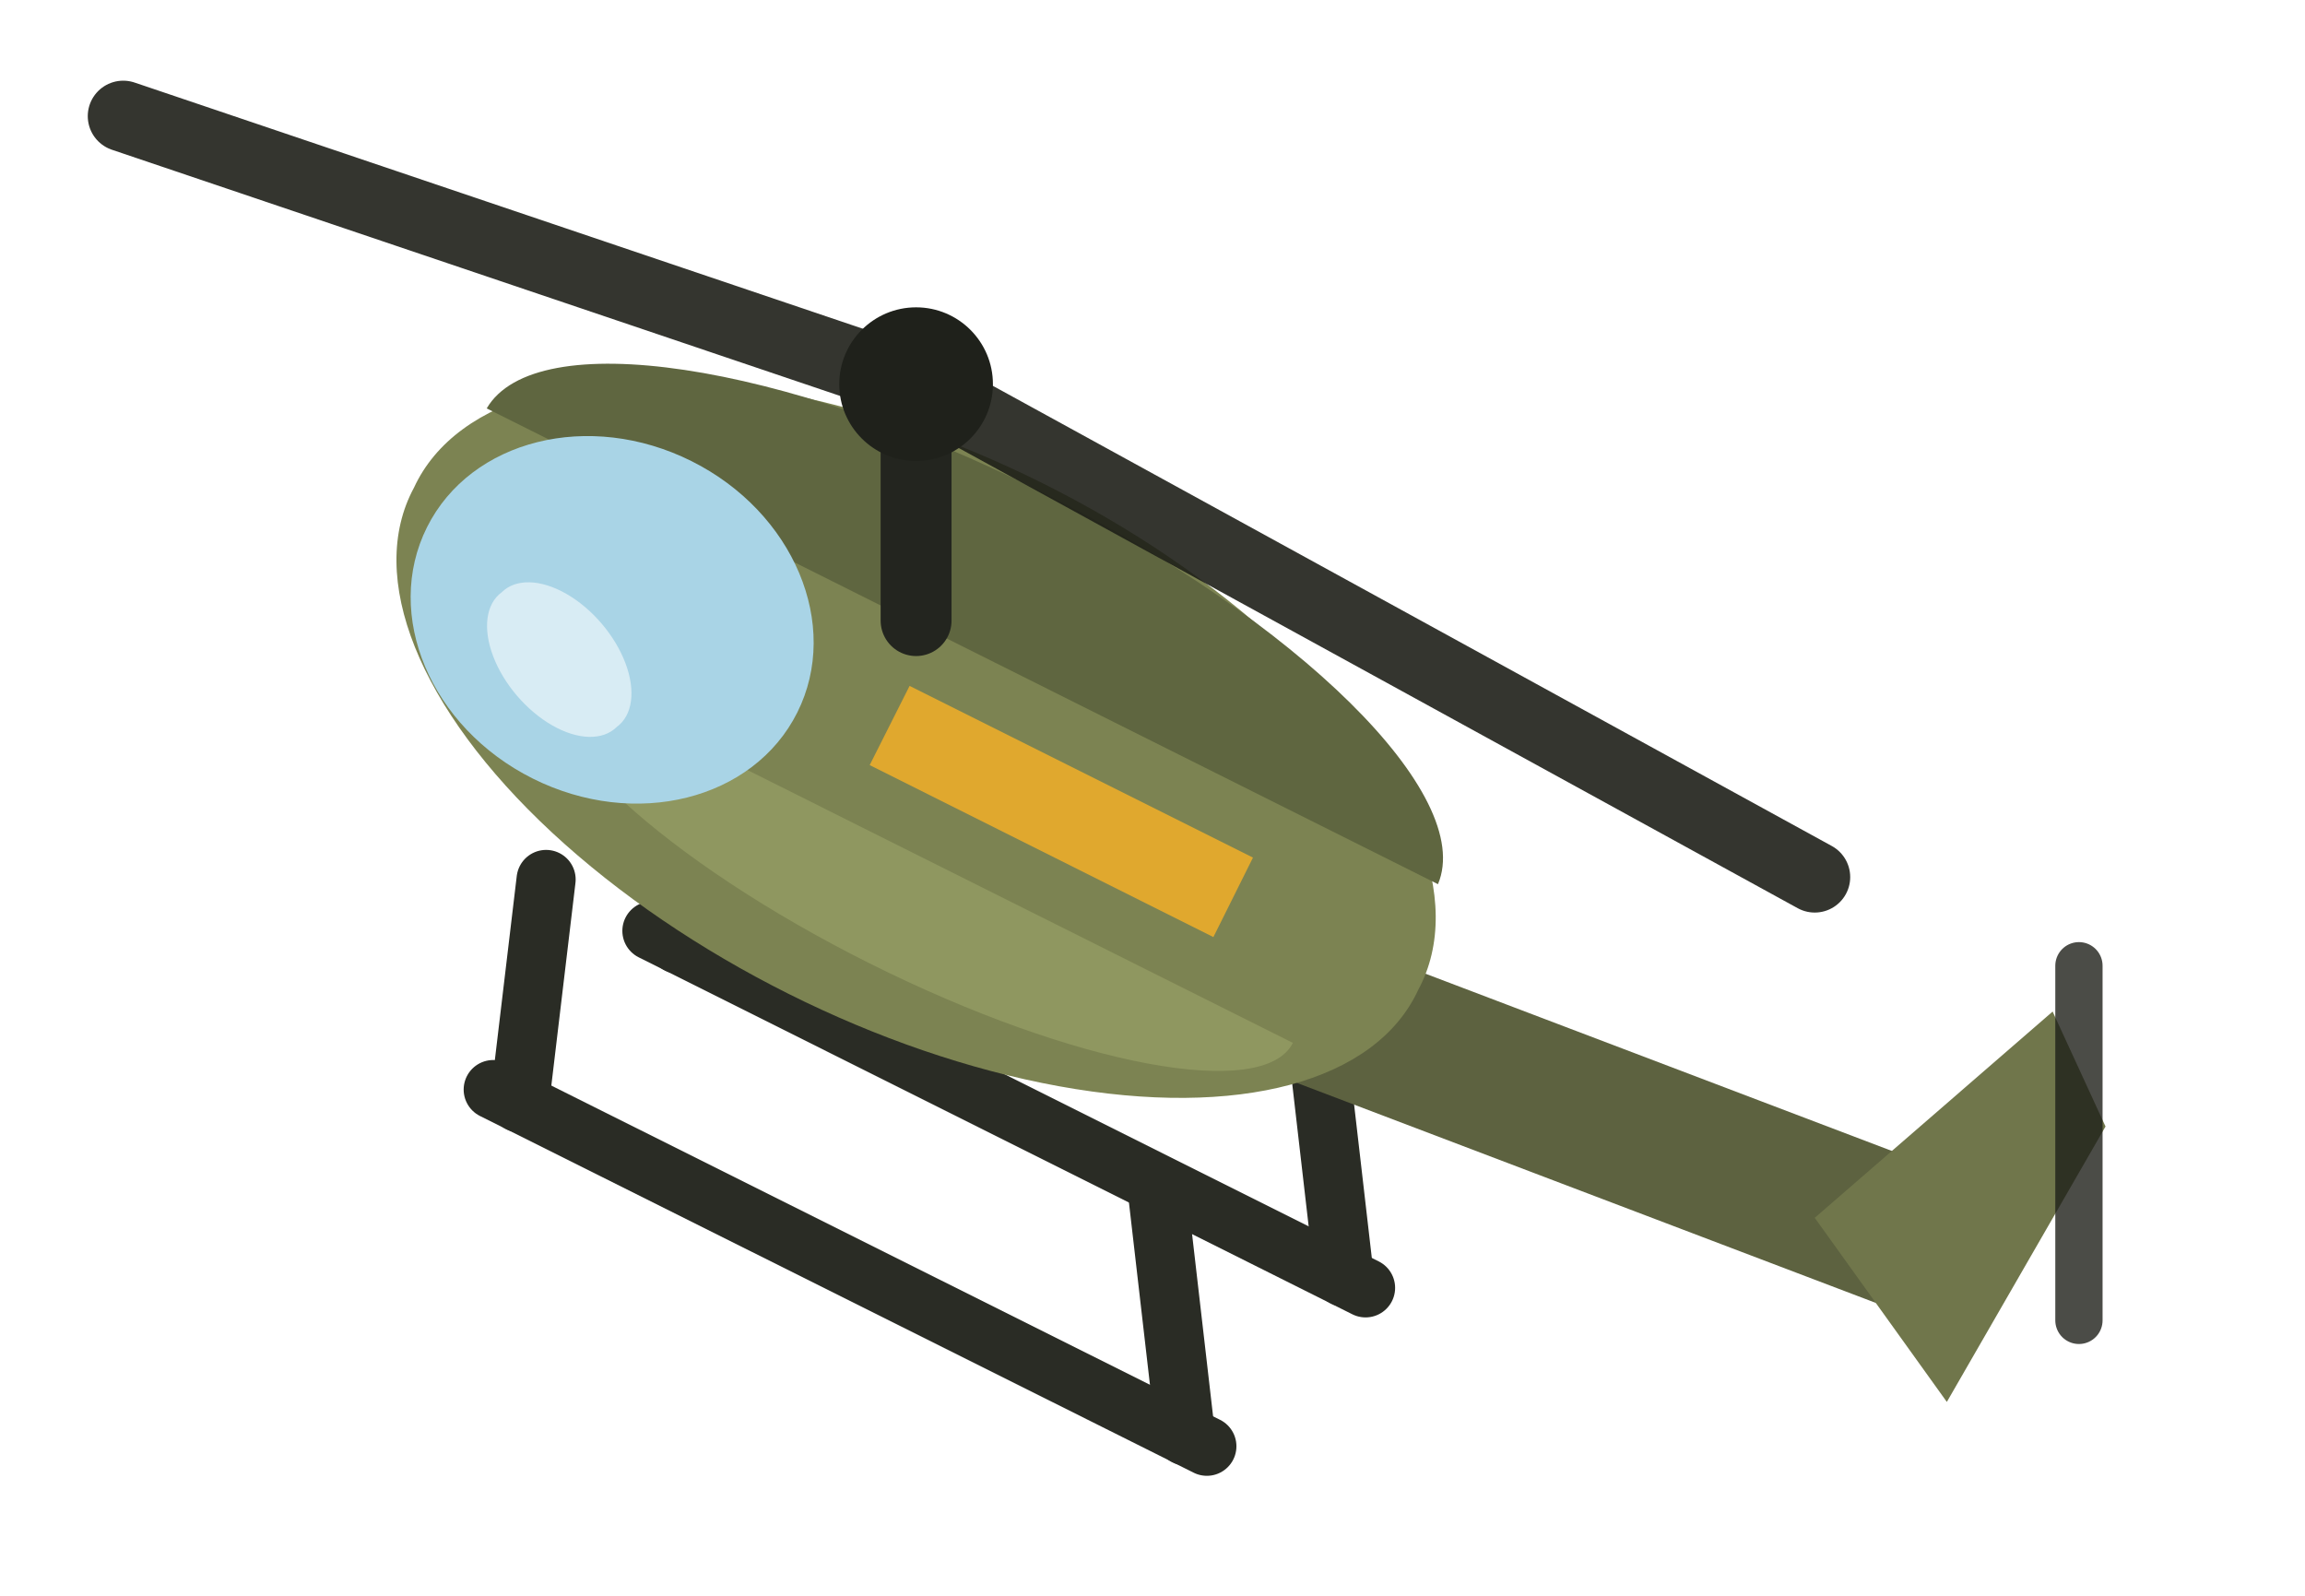
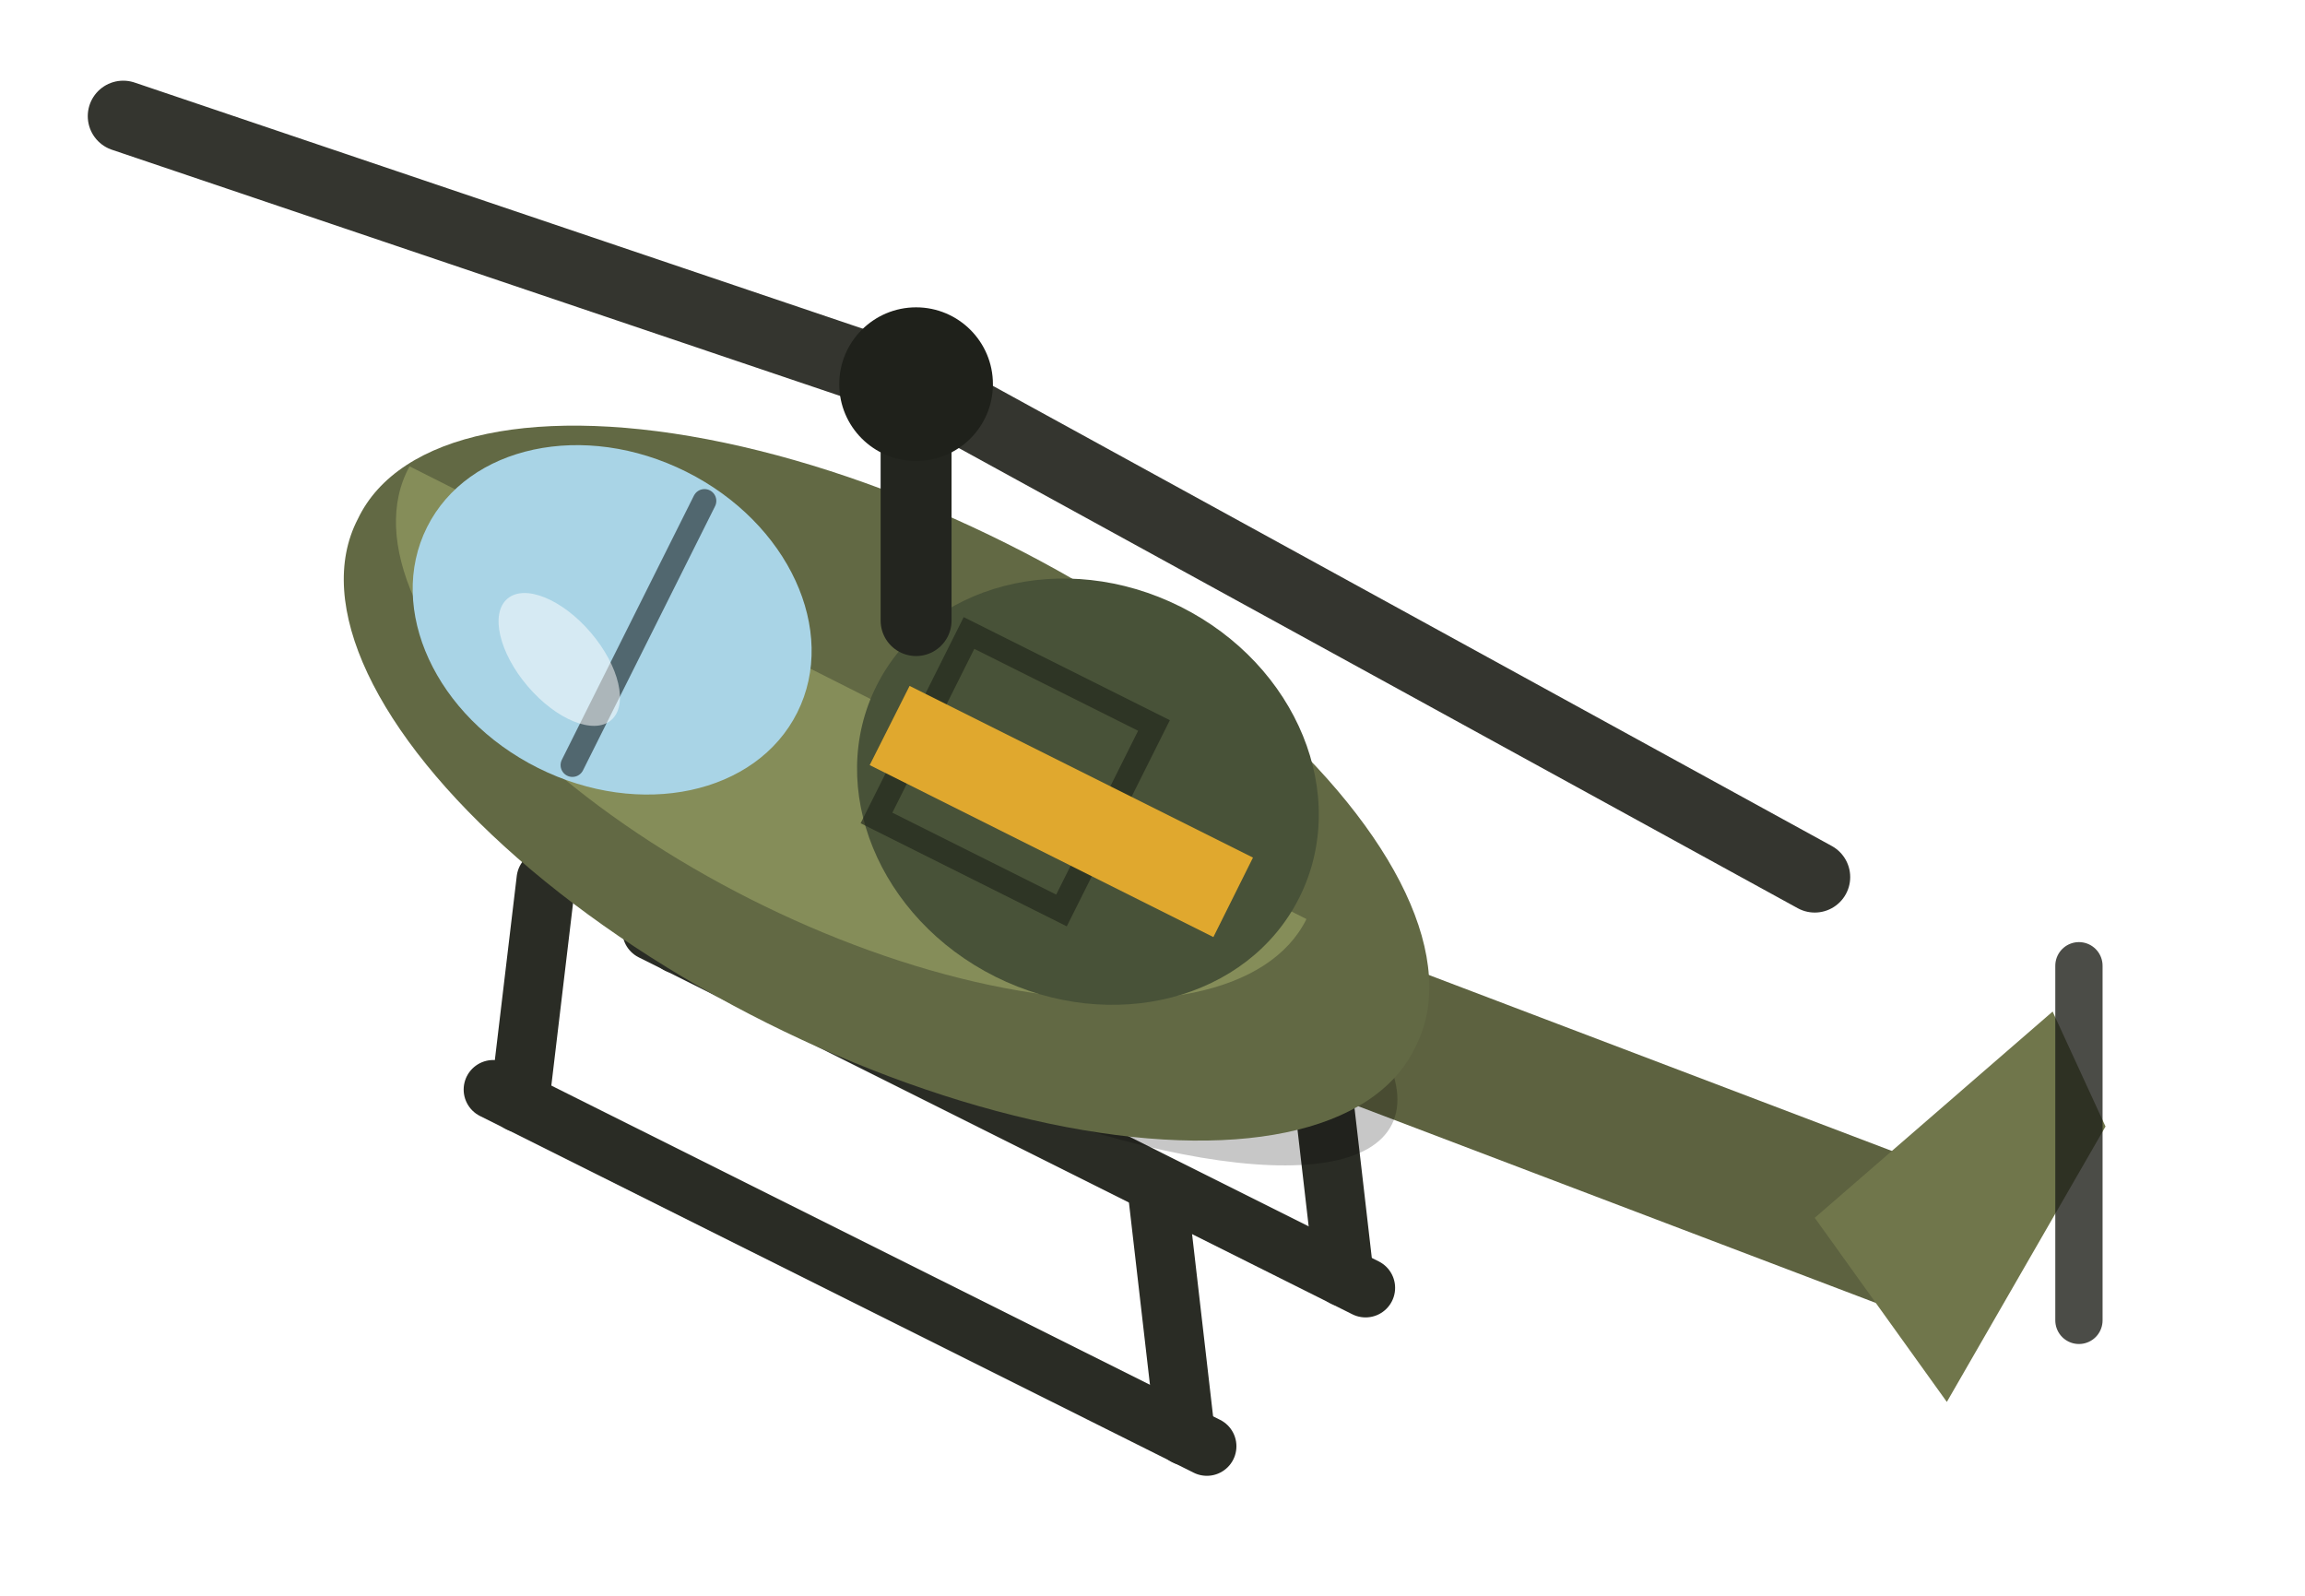
<svg xmlns="http://www.w3.org/2000/svg" width="78" height="54" viewBox="-31 -40 78 54">
  <rect id="bounds" x="-31" y="-40" width="78" height="54" fill="#000" fill-opacity="0" />
  <path d="M9.84 8.94L-14.31 -3.13" fill="none" stroke="#2a2c25" stroke-width="2" stroke-linecap="round" />
  <path d="M9.12 8.59L8.14 0.09" fill="none" stroke="#2a2c25" stroke-width="2" stroke-linecap="round" />
  <path d="M-13.42 -2.68L-12.52 -10.24" fill="none" stroke="#2a2c25" stroke-width="2" stroke-linecap="round" />
  <path d="M15.21 3.58L-8.94 -8.5" fill="none" stroke="#2a2c25" stroke-width="2" stroke-linecap="round" />
  <path d="M14.49 3.22L13.51 -5.27" fill="none" stroke="#2a2c25" stroke-width="2" stroke-linecap="round" />
  <path d="M-8.05 -8.05L-7.16 -15.6" fill="none" stroke="#2a2c25" stroke-width="2" stroke-linecap="round" />
  <path d="M8.94 -7.53L33.99 1.99" fill="none" stroke="#5d6240" stroke-width="5" stroke-linecap="round" />
  <path d="M30.41 1.21L38.46 -5.77L40.25 -1.88L34.88 7.44Z" fill="#70764b" />
  <path d="M39.35 -7.32L39.35 4.68" fill="none" stroke="rgba(30,32,25,.8)" stroke-width="1.6" stroke-linecap="round" />
-   <path d="M-16.99 -23.5A19 9.5 -153.43 1 1 16.99 -6.5A19 9.5 -153.43 1 1 -16.99 -23.5" fill="#7c8352" />
-   <path d="M-14.53 -26.18A18 6 -153.43 0 1 17.66 -10.08" fill="#5f6640" />
-   <path d="M12.75 -4.71A14 4 -153.43 1 1 -12.3 -17.24" fill="#8f9760" />
-   <path d="M-16.55 -22.16A7 6 -153.43 1 1 -4.02 -15.89A7 6 -153.43 1 1 -16.55 -22.16" fill="#a9d4e6" />
-   <path d="M-14.02 -19.96A3 1.8 -130.52 1 1 -10.13 -15.4A3 1.8 -130.52 1 1 -14.02 -19.96" fill="rgba(255,255,255,.55)" />
+   <path d="M-16.1 -18.05A18 5.5 -153.43 1 1 16.1 -1.95A18 5.5 -153.43 1 1 -16.1 -18.05" fill="rgba(0,0,0,.22)" />
+   <path d="M-18.89 -22.44A20 9 -153.43 1 1 16.89 -4.56A20 9 -153.43 1 1 -18.89 -22.44" fill="#626944" />
+   <path d="M13.21 -8.9A17 7.8 -153.43 1 1 -17.14 -24.22" fill="#858d59" />
+   <path d="M-1.34 -16.79A8 7 -153.43 1 1 12.97 -9.63A8 7 -153.43 1 1 -1.34 -16.79" fill="#485238" />
+   <path d="M-16.55 -22.16A7 5.6 -153.43 1 1 -4.02 -15.89A7 5.6 -153.43 1 1 -16.55 -22.16" fill="#a9d4e6" />
+   <path d="M-11.63 -14.11L-7.16 -23.05" fill="none" stroke="rgba(35,45,48,.65)" stroke-width="0.8" stroke-linecap="round" />
+   <path d="M-13.83 -19.74A2.7 1.4 -130.52 1 1 -10.32 -15.63A2.7 1.4 -130.52 1 1 -13.83 -19.74" fill="rgba(255,255,255,.52)" />
+   <path d="M4.92 -9.19L-1.34 -12.32L1.79 -18.58L8.05 -15.45Z" fill="none" stroke="rgba(33,38,27,.65)" stroke-width="0.8" stroke-linecap="round" />
  <path d="M10.06 -8.29L-1.57 -14.11L-0.22 -16.79L11.4 -10.98Z" fill="#e0a82e" />
  <path d="M0 -19L0 -26" fill="none" stroke="#23251f" stroke-width="2.4" stroke-linecap="round" />
  <path d="M0 -27L30.41 -10.32" fill="none" stroke="rgba(30,32,25,.9)" stroke-width="2.4" stroke-linecap="round" />
  <path d="M0 -27L-26.83 -36.07" fill="none" stroke="rgba(30,32,25,.9)" stroke-width="2.4" stroke-linecap="round" />
  <path d="M2.6 -27A2.6 2.6 0 1 1 -2.6 -27A2.6 2.6 0 1 1 2.6 -27" fill="#1f211b" />
</svg>
